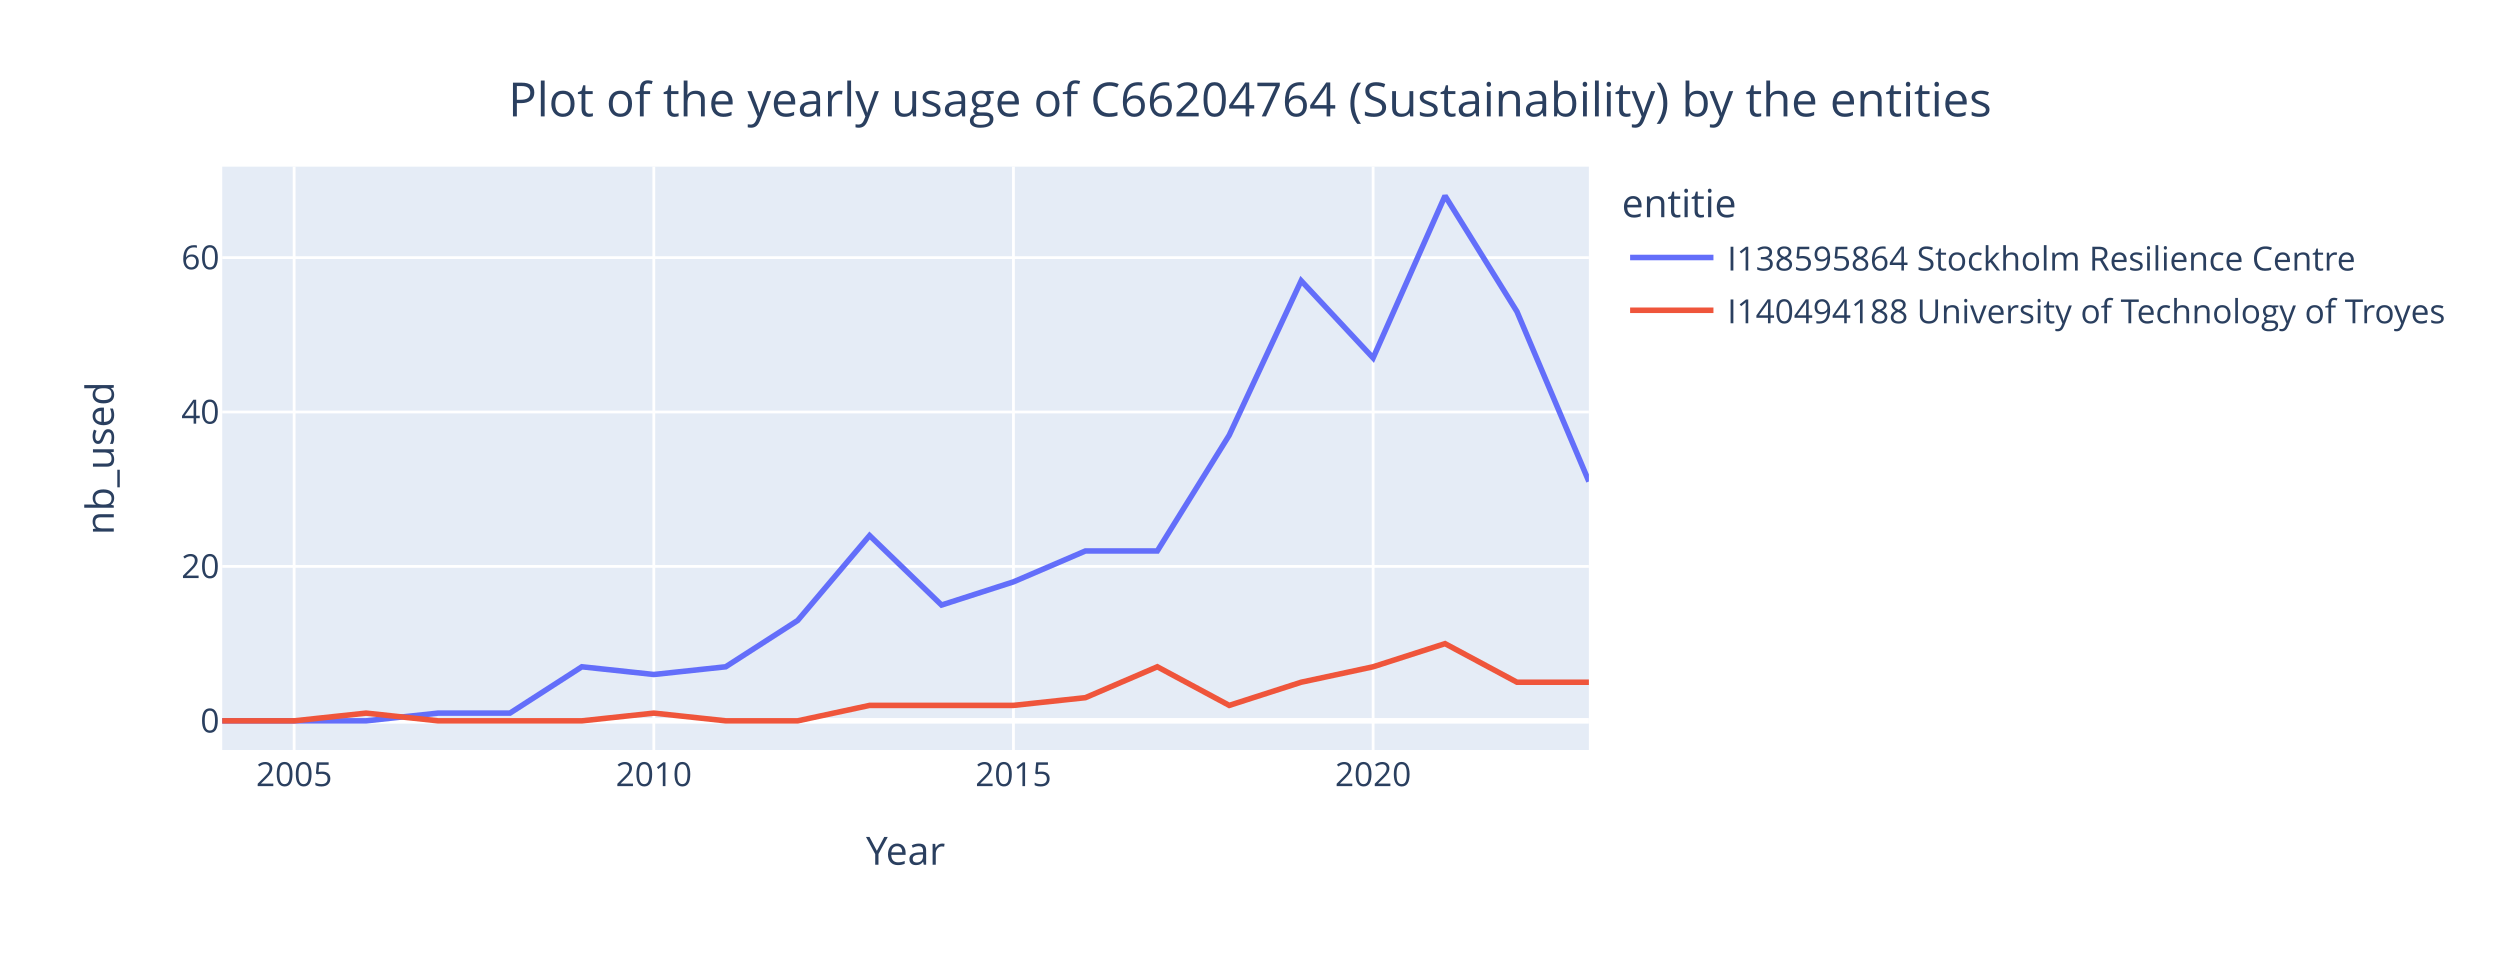
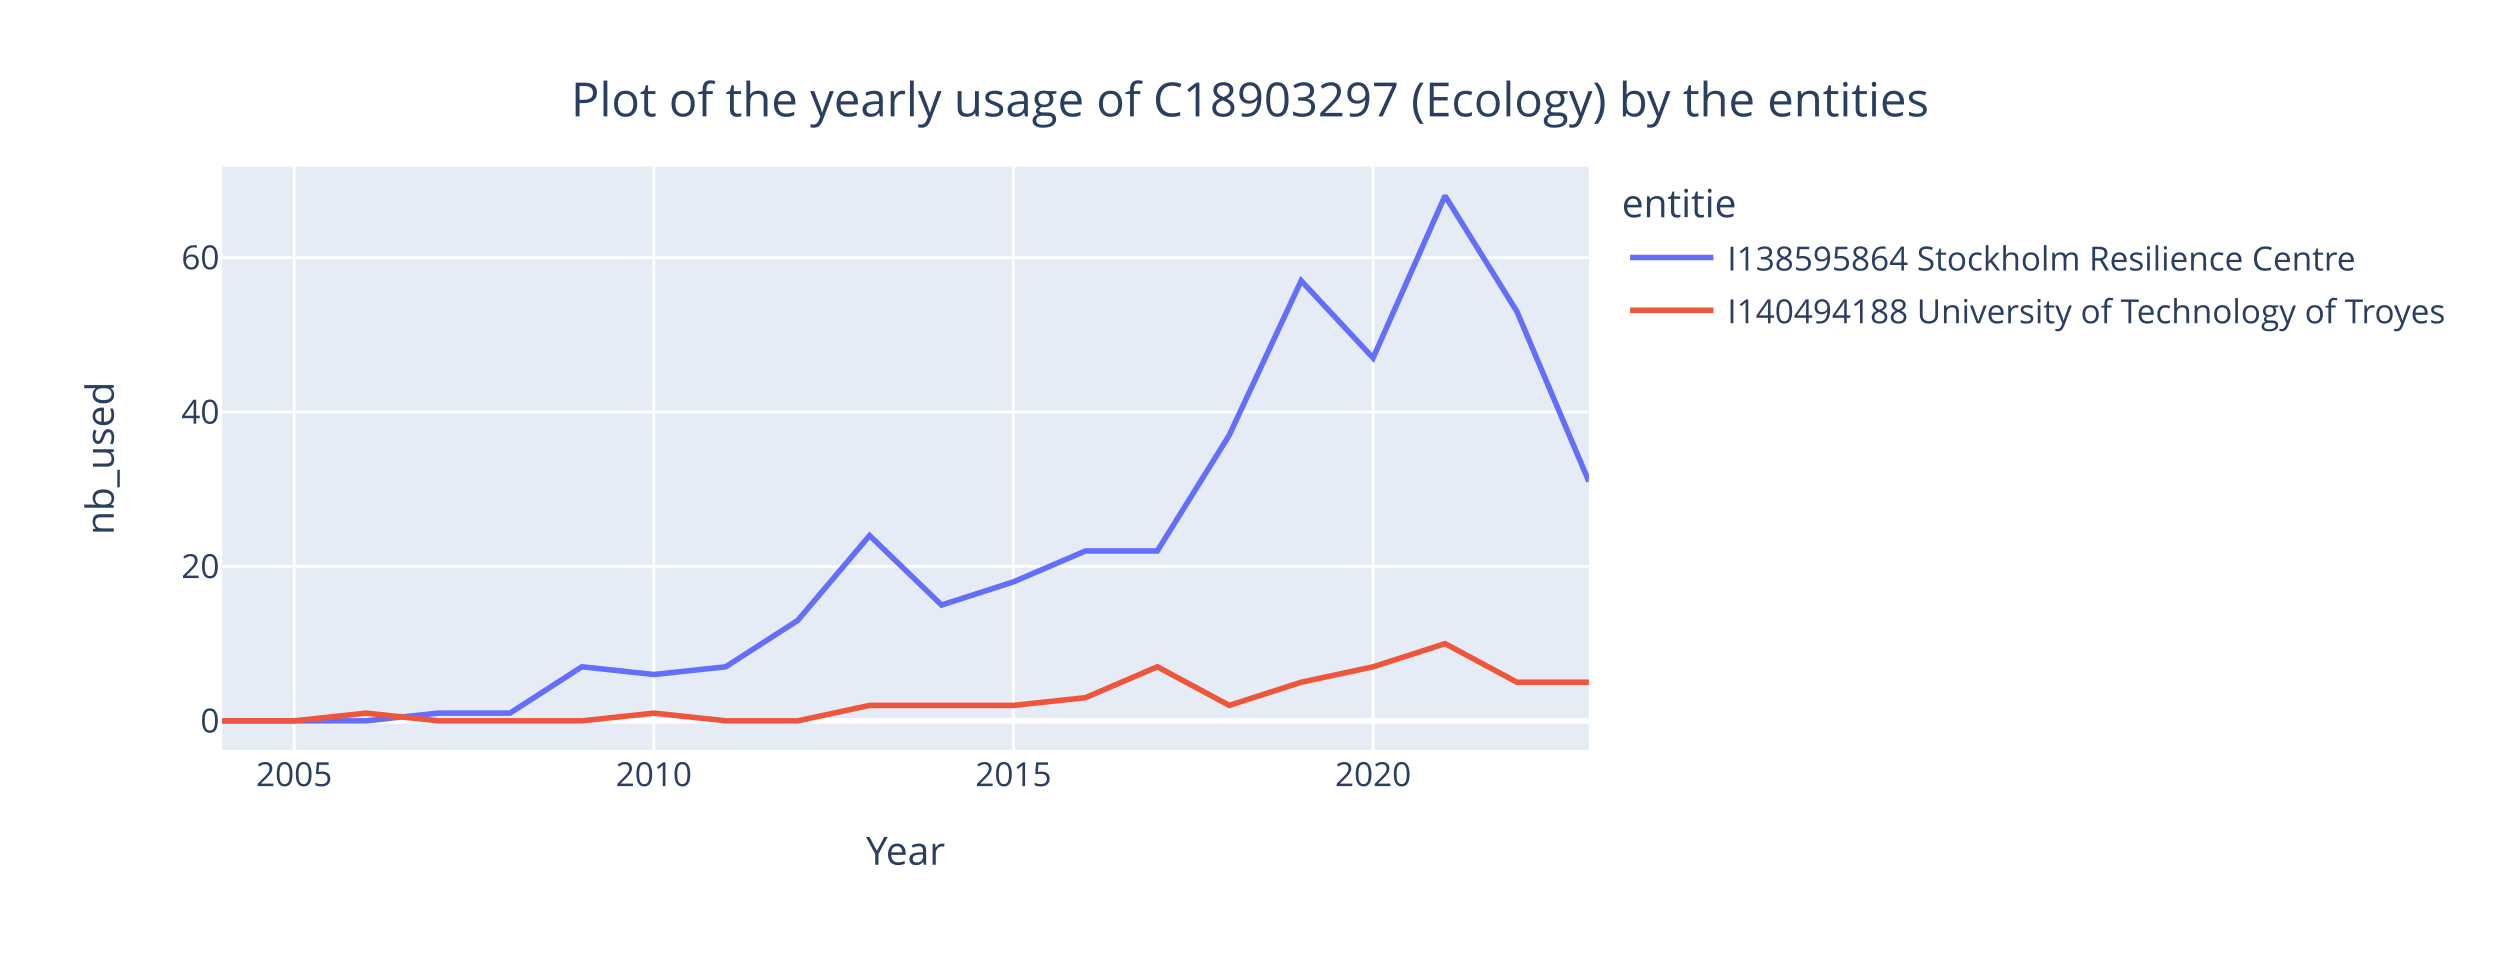
<svg xmlns="http://www.w3.org/2000/svg" class="main-svg" width="900" height="350" style="" viewBox="0 0 900 350">
  <rect x="0" y="0" width="900" height="350" style="fill: rgb(255, 255, 255); fill-opacity: 1;" />
-   <defs id="defs-e11b8b">
+   <defs id="defs-7d0f05">
    <g class="clips">
-       <clipPath id="clipe11b8bxyplot" class="plotclip">
+       <clipPath id="clip7d0f05xyplot" class="plotclip">
        <rect width="492" height="210" />
      </clipPath>
-       <clipPath class="axesclip" id="clipe11b8bx">
+       <clipPath class="axesclip" id="clip7d0f05x">
        <rect x="80" y="0" width="492" height="350" />
      </clipPath>
-       <clipPath class="axesclip" id="clipe11b8by">
+       <clipPath class="axesclip" id="clip7d0f05y">
        <rect x="0" y="60" width="900" height="210" />
      </clipPath>
-       <clipPath class="axesclip" id="clipe11b8bxy">
+       <clipPath class="axesclip" id="clip7d0f05xy">
        <rect x="80" y="60" width="492" height="210" />
      </clipPath>
    </g>
    <g class="gradients" />
    <g class="patterns" />
  </defs>
  <g class="bglayer">
    <rect class="bg" x="80" y="60" width="492" height="210" style="fill: rgb(229, 236, 246); fill-opacity: 1; stroke-width: 0;" />
  </g>
  <g class="layer-below">
    <g class="imagelayer" />
    <g class="shapelayer" />
  </g>
  <g class="cartesianlayer">
    <g class="subplot xy">
      <g class="layer-subplot">
        <g class="shapelayer" />
        <g class="imagelayer" />
      </g>
      <g class="minor-gridlayer">
        <g class="x" />
        <g class="y" />
      </g>
      <g class="gridlayer">
        <g class="x">
          <path class="xgrid crisp" transform="translate(105.89,0)" d="M0,60v210" style="stroke: rgb(255, 255, 255); stroke-opacity: 1; stroke-width: 1px;" />
          <path class="xgrid crisp" transform="translate(235.37,0)" d="M0,60v210" style="stroke: rgb(255, 255, 255); stroke-opacity: 1; stroke-width: 1px;" />
          <path class="xgrid crisp" transform="translate(364.84,0)" d="M0,60v210" style="stroke: rgb(255, 255, 255); stroke-opacity: 1; stroke-width: 1px;" />
          <path class="xgrid crisp" transform="translate(494.32,0)" d="M0,60v210" style="stroke: rgb(255, 255, 255); stroke-opacity: 1; stroke-width: 1px;" />
        </g>
        <g class="y">
          <path class="ygrid crisp" transform="translate(0,203.91)" d="M80,0h492" style="stroke: rgb(255, 255, 255); stroke-opacity: 1; stroke-width: 1px;" />
          <path class="ygrid crisp" transform="translate(0,148.32)" d="M80,0h492" style="stroke: rgb(255, 255, 255); stroke-opacity: 1; stroke-width: 1px;" />
          <path class="ygrid crisp" transform="translate(0,92.74)" d="M80,0h492" style="stroke: rgb(255, 255, 255); stroke-opacity: 1; stroke-width: 1px;" />
        </g>
      </g>
      <g class="zerolinelayer">
        <path class="yzl zl crisp" transform="translate(0,259.5)" d="M80,0h492" style="stroke: rgb(255, 255, 255); stroke-opacity: 1; stroke-width: 2px;" />
      </g>
+       <g class="layer-between">
+         <g class="shapelayer" />
+         <g class="imagelayer" />
+       </g>
      <path class="xlines-below" />
      <path class="ylines-below" />
      <g class="overlines-below" />
      <g class="xaxislayer-below" />
      <g class="yaxislayer-below" />
      <g class="overaxes-below" />
-       <g class="plot" transform="translate(80,60)" clip-path="url(#clipe11b8bxyplot)">
+       <g class="plot" transform="translate(80,60)" clip-path="url(#clip7d0f05xyplot)">
        <g class="scatterlayer mlayer">
-           <g class="trace scatter trace371b15" style="stroke-miterlimit: 2; opacity: 1;">
+           <g class="trace scatter trace66e2d4" style="stroke-miterlimit: 2; opacity: 1;">
            <g class="fills" />
            <g class="errorbars" />
            <g class="lines">
              <path class="js-line" d="M0,199.5L51.79,199.5L77.68,196.72L103.58,196.72L129.47,180.04L155.37,182.82L181.26,180.04L207.16,163.37L233.05,132.79L258.95,157.81L284.84,149.47L310.74,138.35L336.63,138.35L362.53,96.66L388.42,41.07L414.32,68.87L440.21,10.5L466.11,52.19L492,113.34" style="vector-effect: none; fill: none; stroke: rgb(99, 110, 250); stroke-opacity: 1; stroke-width: 2px; opacity: 1;" />
            </g>
            <g class="points" />
            <g class="text" />
          </g>
-           <g class="trace scatter trace13dcfb" style="stroke-miterlimit: 2; opacity: 1;">
+           <g class="trace scatter trace58814b" style="stroke-miterlimit: 2; opacity: 1;">
            <g class="fills" />
            <g class="errorbars" />
            <g class="lines">
              <path class="js-line" d="M0,199.5L25.89,199.5L51.79,196.72L77.68,199.5L103.58,199.5L129.47,199.5L155.37,196.72L181.26,199.5L207.16,199.5L233.05,193.94L258.95,193.94L284.84,193.94L310.74,191.16L336.63,180.04L362.53,193.94L388.42,185.6L414.32,180.04L440.21,171.71L466.11,185.6L492,185.6" style="vector-effect: none; fill: none; stroke: rgb(239, 85, 59); stroke-opacity: 1; stroke-width: 2px; opacity: 1;" />
            </g>
            <g class="points" />
            <g class="text" />
          </g>
        </g>
      </g>
      <g class="overplot" />
      <path class="xlines-above crisp" d="M0,0" style="fill: none;" />
      <path class="ylines-above crisp" d="M0,0" style="fill: none;" />
      <g class="overlines-above" />
      <g class="xaxislayer-above">
        <g class="xtick">
          <text text-anchor="middle" x="0" y="283" transform="translate(105.89,0)" style="font-family: 'Open Sans', verdana, arial, sans-serif; font-size: 12px; fill: rgb(42, 63, 95); fill-opacity: 1; white-space: pre; opacity: 1;">2005</text>
        </g>
        <g class="xtick">
          <text text-anchor="middle" x="0" y="283" style="font-family: 'Open Sans', verdana, arial, sans-serif; font-size: 12px; fill: rgb(42, 63, 95); fill-opacity: 1; white-space: pre; opacity: 1;" transform="translate(235.37,0)">2010</text>
        </g>
        <g class="xtick">
          <text text-anchor="middle" x="0" y="283" style="font-family: 'Open Sans', verdana, arial, sans-serif; font-size: 12px; fill: rgb(42, 63, 95); fill-opacity: 1; white-space: pre; opacity: 1;" transform="translate(364.84,0)">2015</text>
        </g>
        <g class="xtick">
          <text text-anchor="middle" x="0" y="283" style="font-family: 'Open Sans', verdana, arial, sans-serif; font-size: 12px; fill: rgb(42, 63, 95); fill-opacity: 1; white-space: pre; opacity: 1;" transform="translate(494.32,0)">2020</text>
        </g>
      </g>
      <g class="yaxislayer-above">
        <g class="ytick">
          <text text-anchor="end" x="79" y="4.2" transform="translate(0,259.5)" style="font-family: 'Open Sans', verdana, arial, sans-serif; font-size: 12px; fill: rgb(42, 63, 95); fill-opacity: 1; white-space: pre; opacity: 1;">0</text>
        </g>
        <g class="ytick">
          <text text-anchor="end" x="79" y="4.2" style="font-family: 'Open Sans', verdana, arial, sans-serif; font-size: 12px; fill: rgb(42, 63, 95); fill-opacity: 1; white-space: pre; opacity: 1;" transform="translate(0,203.91)">20</text>
        </g>
        <g class="ytick">
          <text text-anchor="end" x="79" y="4.2" style="font-family: 'Open Sans', verdana, arial, sans-serif; font-size: 12px; fill: rgb(42, 63, 95); fill-opacity: 1; white-space: pre; opacity: 1;" transform="translate(0,148.32)">40</text>
        </g>
        <g class="ytick">
          <text text-anchor="end" x="79" y="4.2" style="font-family: 'Open Sans', verdana, arial, sans-serif; font-size: 12px; fill: rgb(42, 63, 95); fill-opacity: 1; white-space: pre; opacity: 1;" transform="translate(0,92.74)">60</text>
        </g>
      </g>
      <g class="overaxes-above" />
    </g>
  </g>
  <g class="polarlayer" />
  <g class="smithlayer" />
  <g class="ternarylayer" />
  <g class="geolayer" />
  <g class="funnelarealayer" />
  <g class="pielayer" />
  <g class="iciclelayer" />
  <g class="treemaplayer" />
  <g class="sunburstlayer" />
  <g class="glimages" />
-   <defs id="topdefs-e11b8b">
+   <defs id="topdefs-7d0f05">
    <g class="clips" />
-     <clipPath id="legende11b8b">
+     <clipPath id="legend7d0f05">
      <rect width="306" height="67" x="0" y="0" />
    </clipPath>
  </defs>
  <g class="layer-above">
    <g class="imagelayer" />
    <g class="shapelayer" />
  </g>
  <g class="infolayer">
    <g class="legend" pointer-events="all" transform="translate(581.84,60)">
      <rect class="bg" shape-rendering="crispEdges" style="stroke: rgb(68, 68, 68); stroke-opacity: 1; fill: rgb(255, 255, 255); fill-opacity: 1; stroke-width: 0px;" width="306" height="67" x="0" y="0" />
-       <g class="scrollbox" transform="" clip-path="url(#legende11b8b)">
+       <g class="scrollbox" transform="" clip-path="url(#legend7d0f05)">
        <text class="legendtitletext" text-anchor="start" x="2" y="18.2" style="font-family: 'Open Sans', verdana, arial, sans-serif; font-size: 14px; fill: rgb(42, 63, 95); fill-opacity: 1; white-space: pre;">entitie</text>
        <g class="groups" transform="">
          <g class="traces" transform="translate(0,32.7)" style="opacity: 1;">
            <text class="legendtext" text-anchor="start" x="40" y="4.68" style="font-family: 'Open Sans', verdana, arial, sans-serif; font-size: 12px; fill: rgb(42, 63, 95); fill-opacity: 1; white-space: pre;">I138595864 Stockholm Resilience Centre</text>
            <g class="layers" style="opacity: 1;">
              <g class="legendfill" />
              <g class="legendlines">
                <path class="js-line" d="M5,0h30" style="fill: none; stroke: rgb(99, 110, 250); stroke-opacity: 1; stroke-width: 2px;" />
              </g>
              <g class="legendsymbols">
                <g class="legendpoints" />
              </g>
            </g>
            <rect class="legendtoggle" x="0" y="-9.5" width="300.672" height="19" style="fill: rgb(0, 0, 0); fill-opacity: 0;" />
          </g>
        </g>
        <g class="groups" transform="">
          <g class="traces" transform="translate(0,51.7)" style="opacity: 1;">
            <text class="legendtext" text-anchor="start" x="40" y="4.68" style="font-family: 'Open Sans', verdana, arial, sans-serif; font-size: 12px; fill: rgb(42, 63, 95); fill-opacity: 1; white-space: pre;">I140494188 University of Technology of Troyes</text>
            <g class="layers" style="opacity: 1;">
              <g class="legendfill" />
              <g class="legendlines">
                <path class="js-line" d="M5,0h30" style="fill: none; stroke: rgb(239, 85, 59); stroke-opacity: 1; stroke-width: 2px;" />
              </g>
              <g class="legendsymbols">
                <g class="legendpoints" />
              </g>
            </g>
            <rect class="legendtoggle" x="0" y="-9.5" width="300.672" height="19" style="fill: rgb(0, 0, 0); fill-opacity: 0;" />
          </g>
        </g>
      </g>
      <rect class="scrollbar" rx="20" ry="3" width="0" height="0" style="fill: rgb(128, 139, 164); fill-opacity: 1;" x="0" y="0" />
    </g>
    <g class="g-gtitle">
-       <text class="gtitle" x="450" y="30" text-anchor="middle" dy="0.7em" style="font-family: 'Open Sans', verdana, arial, sans-serif; font-size: 17px; fill: rgb(42, 63, 95); opacity: 1; font-weight: normal; white-space: pre;">Plot of the yearly usage of C66204764 (Sustainability) by the entities</text>
+       <text class="gtitle" x="450" y="30" text-anchor="middle" dy="0.7em" style="font-family: 'Open Sans', verdana, arial, sans-serif; font-size: 17px; fill: rgb(42, 63, 95); opacity: 1; font-weight: normal; white-space: pre;">Plot of the yearly usage of C18903297 (Ecology) by the entities</text>
    </g>
    <g class="g-xtitle">
      <text class="xtitle" x="326" y="311.3" text-anchor="middle" style="font-family: 'Open Sans', verdana, arial, sans-serif; font-size: 14px; fill: rgb(42, 63, 95); opacity: 1; font-weight: normal; white-space: pre;">Year</text>
    </g>
    <g class="g-ytitle">
      <text class="ytitle" transform="rotate(-90,40.96563,165)" x="40.966" y="165" text-anchor="middle" style="font-family: 'Open Sans', verdana, arial, sans-serif; font-size: 14px; fill: rgb(42, 63, 95); opacity: 1; font-weight: normal; white-space: pre;">nb_used</text>
    </g>
  </g>
</svg>
